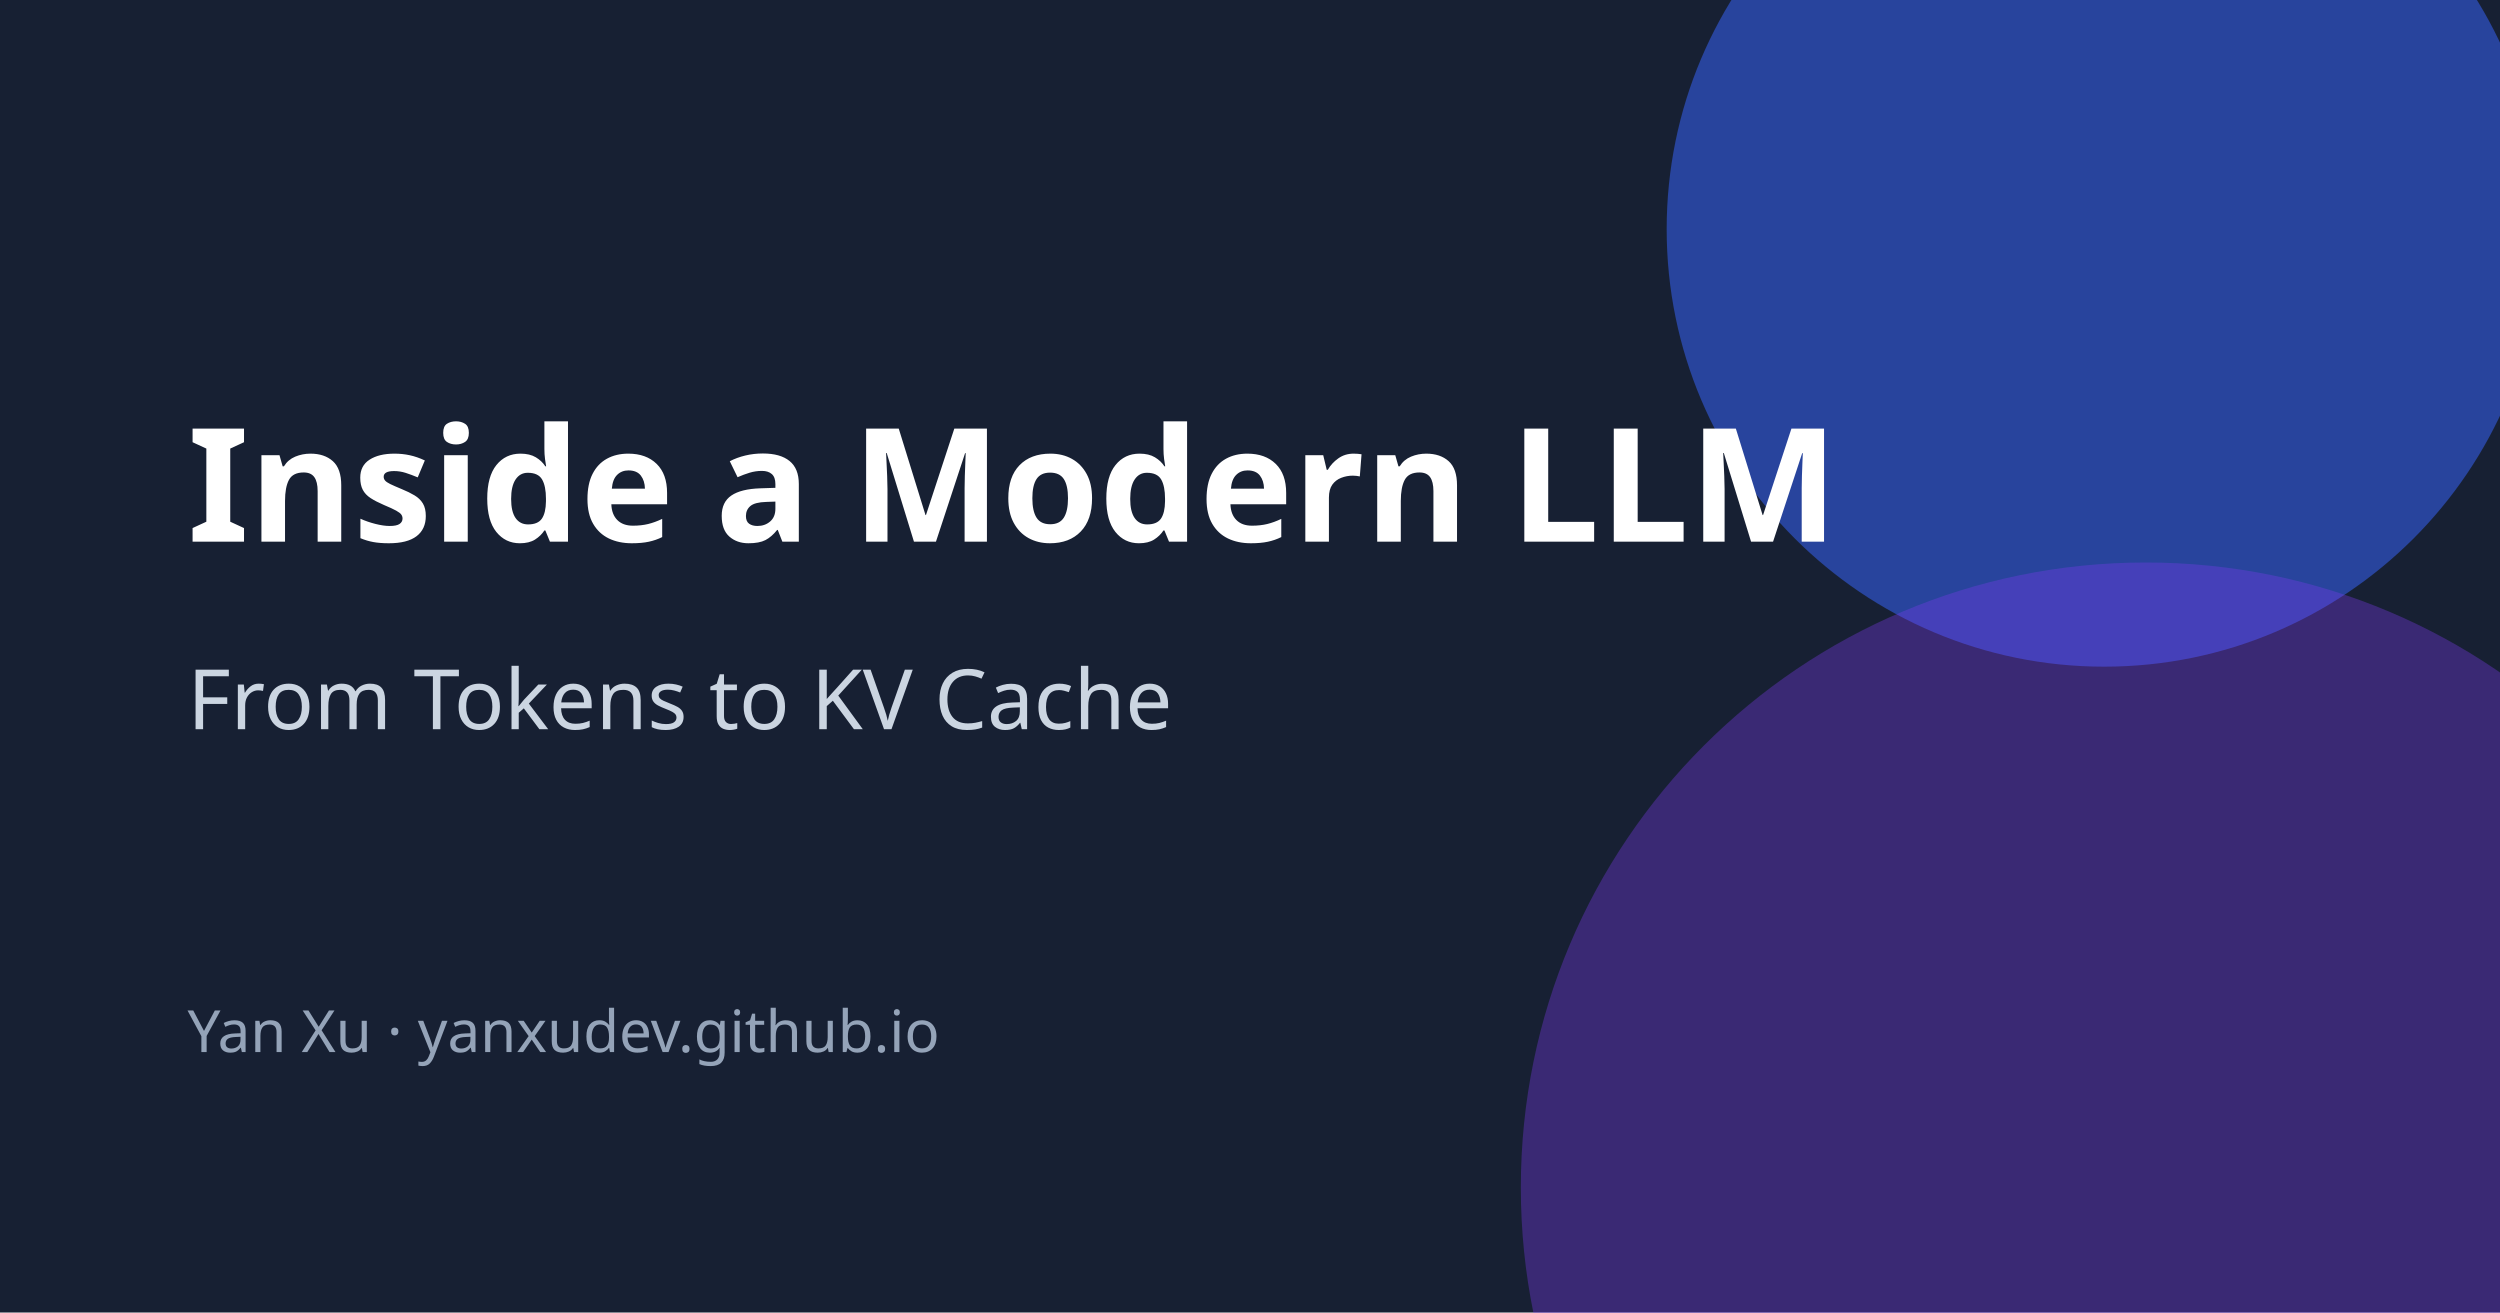
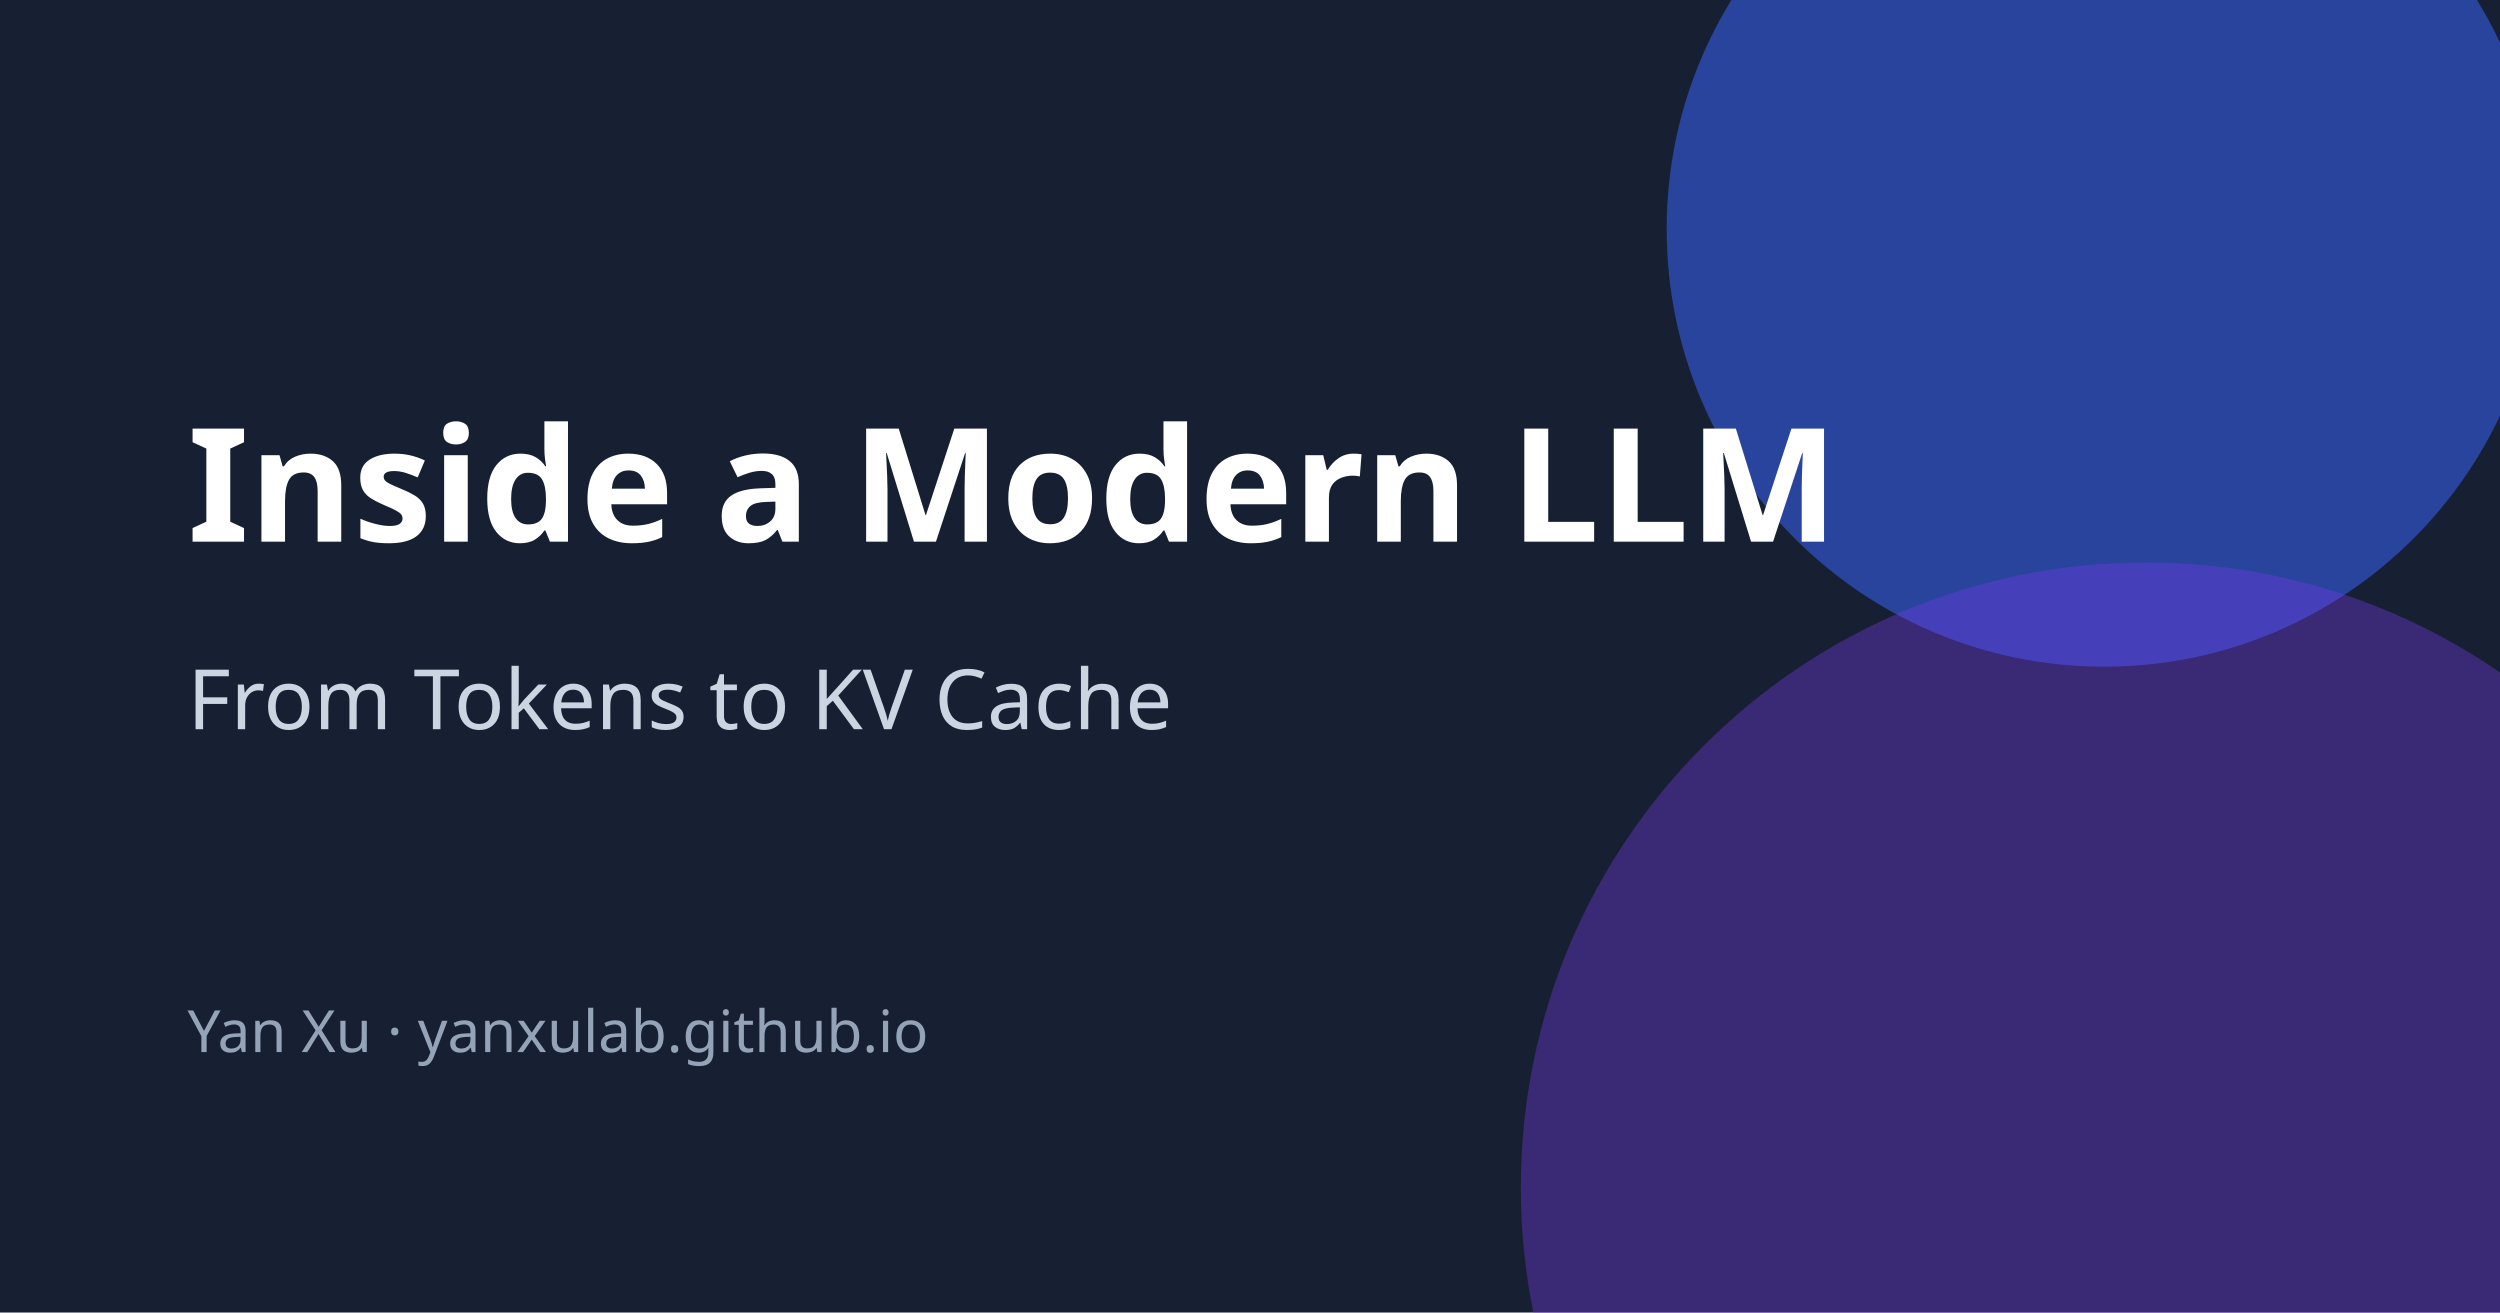
<svg xmlns="http://www.w3.org/2000/svg" width="1200" height="630" viewBox="0 0 1200 630">
  <rect width="1200" height="630" fill="#172033" />
  <circle cx="1010" cy="110" r="210" fill="#3157d5" opacity=".65" />
  <circle cx="1030" cy="570" r="300" fill="#7c3aed" opacity=".35" />
  <text x="90" y="260" fill="#fff" font-family="system-ui,sans-serif" font-size="76" font-weight="700">Inside a Modern LLM</text>
  <text x="90" y="350" fill="#cbd5e1" font-family="system-ui,sans-serif" font-size="40">From Tokens to KV Cache</text>
-   <text x="90" y="505" fill="#94a3b8" font-family="system-ui,sans-serif" font-size="28">Yan Xu · yanxudev.github.io</text>
+   <text x="90" y="505" fill="#94a3b8" font-family="system-ui,sans-serif" font-size="28">Yan Xu · yanxulab.github.io</text>
</svg>
